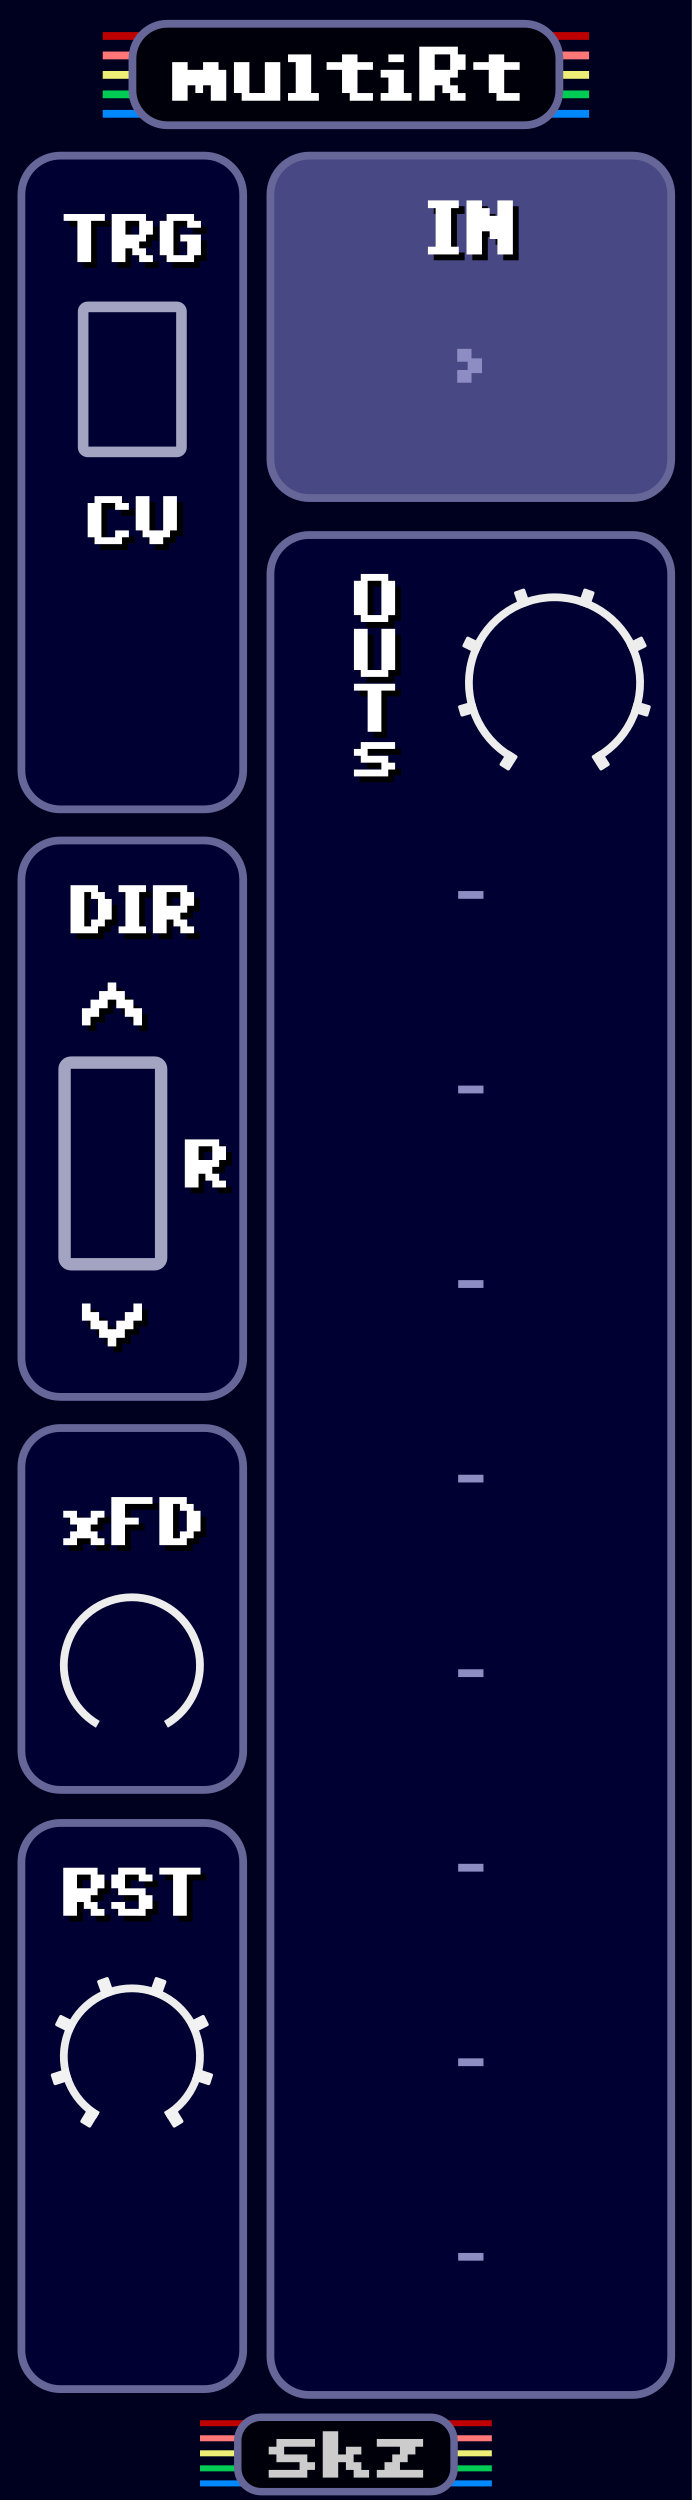
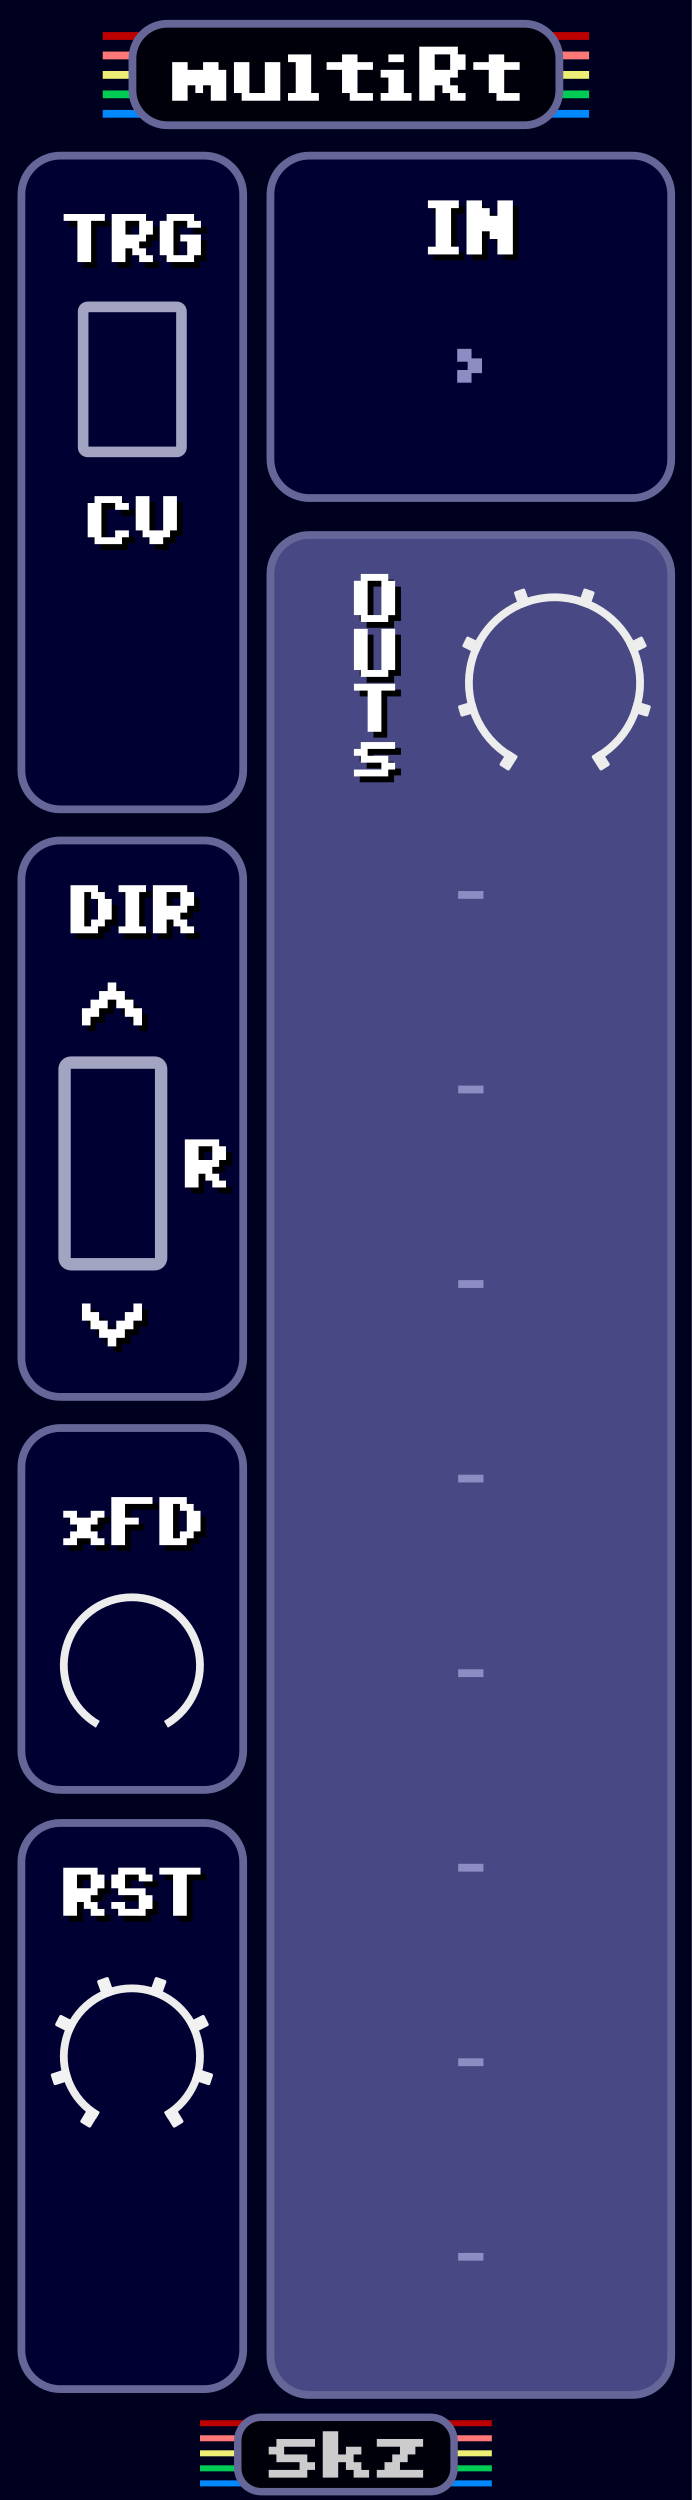
<svg xmlns="http://www.w3.org/2000/svg" width="35.56mm" height="128.5mm" viewBox="0 0 35.56 128.5" version="1.1" id="svg5" xml:space="preserve">
  <defs id="defs2">
    <rect x="22.799" y="440.559" width="6.035" height="22.129" id="rect289" />
    <linearGradient id="SVGID_6_" gradientUnits="userSpaceOnUse" x1="-1881.69" y1="11.124" x2="-1881.69" y2="23.072" gradientTransform="matrix(-0.4071332,0,0,-0.4380083,-702.1448,6.264015)">
      <stop offset="0" style="stop-color:#262626;stop-opacity:1;" id="stop4524" />
      <stop offset="1" style="stop-color:#0d0c0c;stop-opacity:1;" id="stop4526" />
    </linearGradient>
    <linearGradient id="SVGID_5_" gradientUnits="userSpaceOnUse" x1="-1881.69" y1="26.812" x2="-1881.69" y2="7.383" gradientTransform="matrix(-0.4071332,0,0,-0.4380083,-702.1448,6.264015)">
      <stop offset="0.006" style="stop-color:#3d3d3d;stop-opacity:1;" id="stop4507" />
      <stop offset="1" style="stop-color:#0d0c0c;stop-opacity:1;" id="stop4509" />
    </linearGradient>
    <linearGradient id="SVGID_4_" gradientUnits="userSpaceOnUse" x1="-1239.968" y1="-378.724" x2="-1217.664" y2="-378.724" gradientTransform="matrix(0,-0.4380083,-0.4071332,0,-90.23725,-539.4531)">
      <stop offset="0" style="stop-color:#B0AEAE" id="stop4494" />
      <stop offset="1" style="stop-color:#616161" id="stop4496" />
    </linearGradient>
    <linearGradient id="SVGID_3_" gradientUnits="userSpaceOnUse" x1="61.683" y1="-51.37" x2="61.683" y2="-48.641" gradientTransform="matrix(0.3525877,-0.2189995,-0.203571,-0.3793264,32.02558,-6.686166)">
      <stop offset="0" style="stop-color:#FFFBFD" id="stop4487" />
      <stop offset="1" style="stop-color:#808080" id="stop4489" />
    </linearGradient>
    <linearGradient id="SVGID_2_" gradientUnits="userSpaceOnUse" x1="1061.789" y1="-4088.517" x2="1090.055" y2="-4088.517" gradientTransform="matrix(0,0.4380083,-0.4071332,0,-1600.617,-472.4841)">
      <stop offset="0.006" style="stop-color:#FFFFFF" id="stop4478" />
      <stop offset="1" style="stop-color:#7A7A7A" id="stop4480" />
    </linearGradient>
    <linearGradient id="SVGID_1_" gradientUnits="userSpaceOnUse" x1="-602.197" y1="1788.518" x2="-573.244" y2="1788.518" gradientTransform="matrix(0,1,1,0,-1773.841,602.399)">
      <stop offset="0" style="stop-color:#828181" id="stop4469" />
      <stop offset="1" style="stop-color:#575757" id="stop4471" />
    </linearGradient>
    <linearGradient id="path5961-3_1_-8" gradientUnits="userSpaceOnUse" x1="-590.606" y1="-2202.065" x2="-576.765" y2="-2202.065" gradientTransform="rotate(90,-948.8672,-1547.453)">
      <stop offset="0" style="stop-color:#2B2B2B" id="stop6737" />
      <stop offset="1" style="stop-color:#0D0C0C" id="stop6739" />
    </linearGradient>
    <linearGradient id="path5961-3_3_-0" gradientUnits="userSpaceOnUse" x1="-437.818" y1="-1971.644" x2="-425.724" y2="-1971.644" gradientTransform="rotate(90,-757.7001,-1508.2)">
      <stop offset="0" style="stop-color:#666565" id="stop6746" />
      <stop offset="1" style="stop-color:#0D0C0C" id="stop6748" />
    </linearGradient>
    <linearGradient id="path5961-3_1_" gradientUnits="userSpaceOnUse" x1="-590.606" y1="-2202.065" x2="-576.765" y2="-2202.065" gradientTransform="rotate(90,-948.8672,-1547.453)">
      <stop offset="0" style="stop-color:#8D8B8C" id="stop5870" />
      <stop offset="1" style="stop-color:#0D0C0C" id="stop5872" />
    </linearGradient>
    <linearGradient id="path5961-3_3_" gradientUnits="userSpaceOnUse" x1="-437.818" y1="-1971.644" x2="-425.724" y2="-1971.644" gradientTransform="rotate(90,-757.7001,-1508.2)">
      <stop offset="0" style="stop-color:#8D8B8C" id="stop5879" />
      <stop offset="1" style="stop-color:#0D0C0C" id="stop5881" />
    </linearGradient>
    <linearGradient id="path5961-3_1_-8-6" gradientUnits="userSpaceOnUse" x1="-590.606" y1="-2202.065" x2="-576.765" y2="-2202.065" gradientTransform="rotate(90,-948.8672,-1547.453)">
      <stop offset="0" style="stop-color:#2B2B2B" id="stop6737-4" />
      <stop offset="1" style="stop-color:#0D0C0C" id="stop6739-2" />
    </linearGradient>
    <linearGradient id="path5961-3_3_-0-4" gradientUnits="userSpaceOnUse" x1="-437.818" y1="-1971.644" x2="-425.724" y2="-1971.644" gradientTransform="rotate(90,-757.7001,-1508.2)">
      <stop offset="0" style="stop-color:#666565" id="stop6746-8" />
      <stop offset="1" style="stop-color:#0D0C0C" id="stop6748-0" />
    </linearGradient>
    <linearGradient id="path5961-3_1_-87" gradientUnits="userSpaceOnUse" x1="-590.606" y1="-2202.065" x2="-576.765" y2="-2202.065" gradientTransform="rotate(90,-948.8672,-1547.453)">
      <stop offset="0" style="stop-color:#8D8B8C" id="stop5870-6" />
      <stop offset="1" style="stop-color:#0D0C0C" id="stop5872-6" />
    </linearGradient>
    <linearGradient id="path5961-3_3_-09" gradientUnits="userSpaceOnUse" x1="-437.818" y1="-1971.644" x2="-425.724" y2="-1971.644" gradientTransform="rotate(90,-757.7001,-1508.2)">
      <stop offset="0" style="stop-color:#8D8B8C" id="stop5879-5" />
      <stop offset="1" style="stop-color:#0D0C0C" id="stop5881-3" />
    </linearGradient>
  </defs>
  <g id="layer3">
    <rect style="fill:#00001f;fill-opacity:1;stroke-width:0.247;image-rendering:auto" id="sfondo" width="35.56" height="128.5" x="0" y="6.6613381e-16" ry="0" />
  </g>
  <g id="g7864" transform="matrix(0.6235294,0,0,0.7727858,8.62106,123.5821)">
    <rect style="display:inline;fill:#0088ff;fill-opacity:1;stroke-width:0.255" id="rect7854" width="24.057" height="0.4" x="2.661" y="5.058" />
    <rect style="display:inline;fill:#00cc55;fill-opacity:1;stroke-width:0.255" id="rect7856" width="24.057" height="0.4" x="2.661" y="4.058" />
    <rect style="display:inline;fill:#eeee77;fill-opacity:1;stroke-width:0.255" id="rect7858" width="24.057" height="0.4" x="2.661" y="3.058" />
    <rect style="display:inline;fill:#ff7777;fill-opacity:1;stroke-width:0.255" id="rect7860" width="24.057" height="0.4" x="2.661" y="2.058" />
    <rect style="display:inline;fill:#bd0000;fill-opacity:1;stroke-width:0.255" id="rect7862" width="24.057" height="0.4" x="2.661" y="1.058" />
  </g>
  <g id="layer7" transform="matrix(0.139415,0,0,1,2.471972,0.5916668)">
    <rect style="display:inline;fill:#0088ff;fill-opacity:1;stroke-width:0.696" id="rect1316" width="179.321" height="0.4" x="20.142" y="5.058" />
    <rect style="display:inline;fill:#00cc55;fill-opacity:1;stroke-width:0.696" id="rect1313" width="179.321" height="0.4" x="20.142" y="4.058" />
    <rect style="display:inline;fill:#eeee77;fill-opacity:1;stroke-width:0.696" id="rect1310" width="179.321" height="0.4" x="20.142" y="3.058" />
    <rect style="display:inline;fill:#ff7777;fill-opacity:1;stroke-width:0.696" id="rect989" width="179.321" height="0.4" x="20.142" y="2.058" />
    <rect style="display:inline;fill:#bd0000;fill-opacity:1;stroke-width:0.696" id="rect1308" width="179.321" height="0.4" x="20.142" y="1.058" />
  </g>
  <g id="layer4" style="fill:#f9f9f9">
-     <rect style="fill:#000033;fill-opacity:1;stroke:#666699;stroke-width:0.4;stroke-dasharray:none;stroke-dashoffset:0;stroke-opacity:1" id="rect1720" width="20.6" height="95.6" x="13.9" y="27.5" ry="2" />
+     <rect style="fill:#484884;fill-opacity:1;stroke:#666699;stroke-width:0.4;stroke-dasharray:none;stroke-dashoffset:0;stroke-opacity:1" id="rect1720" width="20.6" height="95.6" x="13.9" y="27.5" ry="2" />
    <rect style="fill:#000033;fill-opacity:1;stroke:#666699;stroke-width:0.4;stroke-dasharray:none;stroke-dashoffset:0;stroke-opacity:1" id="rect5221" width="11.4" height="33.6" x="1.1" y="8" ry="2" />
    <rect style="fill:#000033;fill-opacity:1;stroke:#666699;stroke-width:0.4;stroke-dasharray:none;stroke-dashoffset:0;stroke-opacity:1" id="rect5224" width="11.4" height="28.6" x="1.1" y="43.2" ry="2" />
    <rect style="fill:#000033;fill-opacity:1;stroke:#666699;stroke-width:0.4;stroke-dasharray:none;stroke-dashoffset:0;stroke-opacity:1" id="rect5227" width="11.4" height="29.1" x="1.1" y="93.7" ry="2" />
    <rect style="fill:#000033;fill-opacity:1;stroke:#666699;stroke-width:0.4;stroke-dasharray:none;stroke-dashoffset:0;stroke-opacity:1" id="rect11346" width="11.4" height="18.6" x="1.1" y="73.4" ry="2" />
-     <rect style="fill:#484884;fill-opacity:1;stroke:#666699;stroke-width:0.4;stroke-dasharray:none;stroke-dashoffset:0;stroke-opacity:1" id="rect6022" width="20.6" height="17.6" x="13.9" y="8" ry="2" />
+     <rect style="fill:#000033;fill-opacity:1;stroke:#666699;stroke-width:0.4;stroke-dasharray:none;stroke-dashoffset:0;stroke-opacity:1" id="rect6022" width="20.6" height="17.6" x="13.9" y="8" ry="2" />
    <path style="display:inline;fill:#000000;fill-opacity:1;stroke:#8d8dc3;stroke-width:0.4;stroke-dasharray:none;stroke-opacity:1" d="m 23.55,46 1.3,-2.8e-4" id="path6696" />
    <rect style="display:inline;fill:none;stroke:#a3a3c2;stroke-width:0.637;stroke-dasharray:none;stroke-opacity:1" id="rect25822" width="4.963" height="10.363" x="3.319" y="54.619" ry="0.325" />
    <path style="display:inline;fill:none;stroke:#ededed;stroke-width:0.4;stroke-dasharray:none;stroke-dashoffset:0;stroke-opacity:1" id="path16556" d="M 5.029,108.731 A 3.5,3.5 0 0 1 3.398,104.794 3.5,3.5 0 0 1 6.779,102.2 a 3.5,3.5 0 0 1 3.381,2.594 3.5,3.5 0 0 1 -1.631,3.937" />
    <path style="display:inline;fill:none;stroke:#ededed;stroke-width:0.4;stroke-dasharray:none;stroke-dashoffset:0;stroke-opacity:1" id="path2202" d="m 26.301,38.91 a 4.4,4.4 0 0 1 -2.05,-4.949 4.4,4.4 0 0 1 4.25,-3.261 4.4,4.4 0 0 1 4.25,3.261 4.4,4.4 0 0 1 -2.05,4.949" />
    <rect style="display:inline;fill:#ededed;fill-opacity:1;stroke:none;stroke-width:0.355;stroke-dasharray:none" id="rect16311" width="0.6" height="0.9" x="-43.304" y="-19.486" ry="0.082" transform="rotate(-147.6439)" />
    <rect style="display:inline;fill:#ededed;fill-opacity:1;stroke:none;stroke-width:0.355;stroke-dasharray:none" id="rect17945" width="0.6" height="0.9" x="4.862" y="-50" ry="0.082" transform="matrix(0.8447387,-0.535179,-0.535179,-0.8447387,0,0)" />
    <rect style="fill:#f2f2f2;stroke:none;stroke-width:0.375;stroke-dasharray:none" id="rect16204" width="0.628" height="0.958" x="-29.703" y="97.505" ry="0.087" transform="rotate(-19.73693)" />
    <rect style="fill:#f2f2f2;stroke:none;stroke-width:0.375;stroke-dasharray:none" id="rect43242" width="0.628" height="0.958" x="-91.68" y="49.389" ry="0.087" transform="rotate(-63.23125)" />
    <rect style="fill:#f2f2f2;stroke:none;stroke-width:0.375;stroke-dasharray:none" id="rect44144" width="0.628" height="0.958" x="102.153" y="-30.59" ry="0.087" transform="matrix(0.3100186,0.9507305,0.9507305,-0.3100186,0,0)" />
    <rect style="fill:#f2f2f2;stroke:none;stroke-width:0.375;stroke-dasharray:none" id="rect44146" width="0.628" height="0.958" x="-49.149" y="-98.136" ry="0.087" transform="matrix(0.8547518,-0.519037,-0.519037,-0.8547518,0,0)" />
    <rect style="fill:#f2f2f2;stroke:none;stroke-width:0.375;stroke-dasharray:none" id="rect44746" width="0.628" height="0.958" x="-60.737" y="-91.099" ry="0.087" transform="rotate(-148.7323)" />
    <path id="path1945" style="display:inline;fill:#8d8dc3;fill-opacity:1;stroke-width:0.367" d="m 24.039,18.421 h 0.737 v 0.757 H 24.039 Z" />
    <path id="path1947" style="display:inline;fill:#8d8dc3;fill-opacity:1;stroke-width:0.343" d="m 23.5,17.93 h 0.737 v 0.662 H 23.5 Z" />
    <path id="path1949" style="display:inline;fill:#8d8dc3;fill-opacity:1;stroke-width:0.34" d="m 23.5,19.018 h 0.737 v 0.652 H 23.5 Z" />
    <rect style="display:inline;fill:#ededed;fill-opacity:1;stroke:none;stroke-width:0.355;stroke-dasharray:none" id="rect3344" width="0.6" height="0.9" x="41.474" y="12.219" ry="0.082" transform="matrix(0.28478,0.9585929,0.9585929,-0.28478,0,0)" />
    <rect style="display:inline;fill:#ededed;fill-opacity:1;stroke:none;stroke-width:0.355;stroke-dasharray:none" id="rect3346" width="0.6" height="0.9" x="18.715" y="35.982" ry="0.082" transform="matrix(-0.4419891,0.8970204,0.8970204,0.4419891,0,0)" />
    <rect style="display:inline;fill:#ededed;fill-opacity:1;stroke:none;stroke-width:0.355;stroke-dasharray:none" id="rect3348" width="0.6" height="0.9" x="-15.482" y="37.432" ry="0.082" transform="matrix(-0.9440059,0.3299285,0.3299285,0.9440059,0,0)" />
    <rect style="display:inline;fill:none;stroke:#a3a3c2;stroke-width:0.546;stroke-dasharray:none;stroke-opacity:1" id="rect1157" width="5.054" height="7.454" x="4.273" y="15.773" ry="0.234" />
    <path style="display:inline;fill:none;stroke:#ededed;stroke-width:0.4;stroke-dasharray:none;stroke-dashoffset:0;stroke-opacity:1" id="path11348" d="M 5.029,88.631 A 3.5,3.5 0 0 1 3.398,84.694 3.5,3.5 0 0 1 6.779,82.1 3.5,3.5 0 0 1 10.16,84.694 3.5,3.5 0 0 1 8.529,88.631" />
    <rect style="display:inline;fill:#ededed;fill-opacity:1;stroke:none;stroke-width:0.355;stroke-dasharray:none" id="rect16664" width="0.6" height="0.9" x="38.307" y="18.633" ry="0.082" transform="rotate(19.26443)" />
    <rect style="display:inline;fill:#ededed;fill-opacity:1;stroke:none;stroke-width:0.355;stroke-dasharray:none" id="rect16666" width="0.6" height="0.9" x="43.91" y="-15.151" ry="0.082" transform="rotate(63.76914)" />
    <rect style="display:inline;fill:#ededed;fill-opacity:1;stroke:none;stroke-width:0.355;stroke-dasharray:none" id="rect16668" width="0.6" height="0.9" x="25.244" y="-42.414" ry="0.082" transform="rotate(106.5457)" />
    <rect style="fill:#f2f2f2;stroke:none;stroke-width:0.375;stroke-dasharray:none" id="rect20045" width="0.628" height="0.958" x="-42.453" y="92.93" ry="0.087" transform="matrix(-0.9412531,-0.3377019,-0.3377019,0.9412531,0,0)" />
    <rect style="fill:#f2f2f2;stroke:none;stroke-width:0.375;stroke-dasharray:none" id="rect20047" width="0.628" height="0.958" x="-97.789" y="37.278" ry="0.087" transform="matrix(-0.4503907,-0.8928316,-0.8928316,0.4503907,0,0)" />
    <rect style="fill:#f2f2f2;stroke:none;stroke-width:0.375;stroke-dasharray:none" id="rect20049" width="0.628" height="0.958" x="97.949" y="-43.481" ry="0.087" transform="rotate(108.0603)" />
    <path style="display:inline;fill:#000000;fill-opacity:1;stroke:#8d8dc3;stroke-width:0.4;stroke-dasharray:none;stroke-opacity:1" d="m 23.55,56 1.3,-2.8e-4" id="path1893" />
    <path style="display:inline;fill:#000000;fill-opacity:1;stroke:#8d8dc3;stroke-width:0.4;stroke-dasharray:none;stroke-opacity:1" d="m 23.55,66 1.3,-2.8e-4" id="path1895" />
    <path style="display:inline;fill:#000000;fill-opacity:1;stroke:#8d8dc3;stroke-width:0.4;stroke-dasharray:none;stroke-opacity:1" d="m 23.55,76 1.3,-2.8e-4" id="path1897" />
    <path style="display:inline;fill:#000000;fill-opacity:1;stroke:#8d8dc3;stroke-width:0.4;stroke-dasharray:none;stroke-opacity:1" d="m 23.55,86 1.3,-2.8e-4" id="path1899" />
    <path style="display:inline;fill:#000000;fill-opacity:1;stroke:#8d8dc3;stroke-width:0.4;stroke-dasharray:none;stroke-opacity:1" d="m 23.55,96 1.3,-2.8e-4" id="path1901" />
    <path style="display:inline;fill:#000000;fill-opacity:1;stroke:#8d8dc3;stroke-width:0.4;stroke-dasharray:none;stroke-opacity:1" d="m 23.55,106 1.3,-2.8e-4" id="path1903" />
    <path style="display:inline;fill:#000000;fill-opacity:1;stroke:#8d8dc3;stroke-width:0.4;stroke-dasharray:none;stroke-opacity:1" d="m 23.55,116 1.3,-2.8e-4" id="path1905" />
  </g>
  <g id="layer5" style="display:none">
    <text xml:space="preserve" style="font-style:normal;font-variant:normal;font-weight:normal;font-stretch:normal;font-size:3.175px;font-family:'C64 User';-inkscape-font-specification:'C64 User';text-align:center;writing-mode:lr-tb;direction:ltr;text-anchor:middle;display:inline;fill:#ffffff;stroke:none;stroke-width:0.265;stroke-dasharray:0.265, 0.265;stroke-dashoffset:0;stroke-opacity:1" x="24.376" y="13.079" id="text18869">
      <tspan id="tspan18867" style="font-size:3.175px;text-align:center;writing-mode:lr-tb;direction:ltr;text-anchor:middle;stroke:none;stroke-width:0.265" x="24.376" y="13.079">IN</tspan>
    </text>
    <text xml:space="preserve" style="font-style:normal;font-variant:normal;font-weight:normal;font-stretch:normal;font-size:2.822px;font-family:'C64 User';-inkscape-font-specification:'C64 User';text-align:center;writing-mode:tb-rl;text-orientation:upright;text-anchor:middle;display:inline;fill:#ffffff;stroke:none;stroke-width:0.265;stroke-dasharray:0.265, 0.265;stroke-dashoffset:0;stroke-opacity:1" x="19.426" y="38.37" id="text1336">
      <tspan id="tspan1334" style="font-size:2.822px;text-align:center;writing-mode:tb-rl;text-orientation:upright;text-anchor:middle;stroke:none;stroke-width:0.265" x="19.426" y="38.37">s</tspan>
    </text>
    <text xml:space="preserve" style="font-style:normal;font-variant:normal;font-weight:normal;font-stretch:normal;font-size:2.822px;font-family:'C64 User';-inkscape-font-specification:'C64 User';text-align:center;writing-mode:tb-rl;text-orientation:upright;text-anchor:middle;display:inline;fill:#ffffff;stroke:none;stroke-width:0.265;stroke-dasharray:0.265, 0.265;stroke-dashoffset:0;stroke-opacity:1" x="19.426" y="33.607" id="text2449">
      <tspan id="tspan2447" style="font-size:2.822px;text-align:center;writing-mode:tb-rl;text-orientation:upright;text-anchor:middle;stroke:none;stroke-width:0.265" x="19.426" y="33.607">OUT</tspan>
    </text>
    <text xml:space="preserve" style="font-style:normal;font-variant:normal;font-weight:normal;font-stretch:normal;font-size:2.822px;font-family:'C64 User';-inkscape-font-specification:'C64 User';text-align:center;text-anchor:middle;display:inline;fill:#ffffff;stroke:none;stroke-width:0.265;stroke-dasharray:0.265, 0.265;stroke-dashoffset:0;stroke-opacity:1" x="6.955" y="98.469" id="text5492">
      <tspan id="tspan5490" style="font-size:2.822px;text-align:center;text-anchor:middle;stroke:none;stroke-width:0.265" x="6.955" y="98.469">RST</tspan>
    </text>
    <text xml:space="preserve" style="font-style:normal;font-variant:normal;font-weight:normal;font-stretch:normal;font-size:3.528px;font-family:'C64 User';-inkscape-font-specification:'C64 User';text-align:center;text-anchor:middle;display:inline;fill:#ffffff;stroke:none;stroke-width:0.265;stroke-dasharray:0.265, 0.265;stroke-dashoffset:0;stroke-opacity:1" x="5.976" y="-66.118" id="text5648" transform="scale(1,-1)">
      <tspan id="tspan5646" style="font-size:3.528px;text-align:center;text-anchor:middle;fill:#ffffff;stroke:none;stroke-width:0.265" x="5.976" y="-66.118">^</tspan>
    </text>
    <text xml:space="preserve" style="font-style:normal;font-variant:normal;font-weight:normal;font-stretch:normal;font-size:2.822px;font-family:'C64 User';-inkscape-font-specification:'C64 User';text-align:center;text-anchor:middle;display:inline;fill:#ffffff;stroke:none;stroke-width:0.265;stroke-dasharray:0.265, 0.265;stroke-dashoffset:0;stroke-opacity:1" x="10.735" y="61.035" id="text5640">
      <tspan id="tspan5638" style="font-size:2.822px;text-align:center;text-anchor:middle;fill:#ffffff;stroke:none;stroke-width:0.265" x="10.735" y="61.035">R</tspan>
    </text>
    <text xml:space="preserve" style="font-style:normal;font-variant:normal;font-weight:normal;font-stretch:normal;font-size:3.528px;font-family:'C64 User';-inkscape-font-specification:'C64 User';text-align:center;text-anchor:middle;display:inline;fill:#ffffff;fill-opacity:1;stroke:none;stroke-width:0.265;stroke-dasharray:0.265, 0.265;stroke-dashoffset:0;stroke-opacity:1" x="5.976" y="53.587" id="text5644">
      <tspan id="tspan5642" style="font-size:3.528px;text-align:center;text-anchor:middle;fill:#ffffff;fill-opacity:1;stroke:none;stroke-width:0.265" x="5.976" y="53.587">^</tspan>
    </text>
    <text xml:space="preserve" style="font-style:normal;font-variant:normal;font-weight:normal;font-stretch:normal;font-size:2.822px;font-family:'C64 User';-inkscape-font-specification:'C64 User';text-align:center;text-anchor:middle;display:inline;fill:#ffffff;stroke:none;stroke-width:0.265;stroke-dasharray:0.265, 0.265;stroke-dashoffset:0;stroke-opacity:1" x="6.976" y="47.969" id="text5232">
      <tspan id="tspan5230" style="font-size:2.822px;text-align:center;text-anchor:middle;stroke:none;stroke-width:0.265" x="6.976" y="47.969">DIR</tspan>
    </text>
    <text xml:space="preserve" style="font-style:normal;font-variant:normal;font-weight:normal;font-stretch:normal;font-size:2.822px;font-family:'C64 User';-inkscape-font-specification:'C64 User';text-align:center;text-anchor:middle;display:inline;fill:#ffffff;stroke:none;stroke-width:0.265;stroke-dasharray:0.265, 0.265;stroke-dashoffset:0;stroke-opacity:1" x="6.976" y="27.969" id="text3406">
      <tspan id="tspan3404" style="font-size:2.822px;text-align:center;text-anchor:middle;stroke:none;stroke-width:0.265" x="6.976" y="27.969">CV</tspan>
    </text>
    <text xml:space="preserve" style="font-style:normal;font-variant:normal;font-weight:normal;font-stretch:normal;font-size:2.822px;font-family:'C64 User';-inkscape-font-specification:'C64 User';text-align:center;text-anchor:middle;display:inline;fill:#ffffff;stroke:none;stroke-width:0.265;stroke-dasharray:0.265, 0.265;stroke-dashoffset:0;stroke-opacity:1" x="6.976" y="13.469" id="text8318">
      <tspan id="tspan8316" style="font-size:2.822px;text-align:center;text-anchor:middle;stroke:none;stroke-width:0.265" x="6.976" y="13.469">TRG</tspan>
    </text>
    <text xml:space="preserve" style="font-style:normal;font-variant:normal;font-weight:normal;font-stretch:normal;font-size:2.822px;font-family:'C64 User';-inkscape-font-specification:'C64 User';text-align:center;text-anchor:middle;display:inline;fill:#ffffff;stroke:none;stroke-width:0.265;stroke-dasharray:0.265, 0.265;stroke-dashoffset:0;stroke-opacity:1" x="6.955" y="79.419" id="text11352">
      <tspan id="tspan11350" style="font-size:2.822px;text-align:center;text-anchor:middle;stroke:none;stroke-width:0.265" x="6.955" y="79.419">xFD</tspan>
    </text>
  </g>
  <g id="g1384" style="display:inline;fill:#000000" transform="translate(0.2998788,0.299611)">
    <g aria-label="IN" id="text1342" style="font-size:3.175px;font-family:'C64 User';-inkscape-font-specification:'C64 User';text-align:center;text-anchor:middle;display:inline;fill:#000000;stroke-width:0.265;stroke-dasharray:0.265, 0.265">
      <path d="m 23.582,10.3 v 0.397 h -0.397 v 1.984 h 0.397 v 0.397 h -1.587 v -0.397 h 0.397 v -1.984 h -0.397 v -0.397 z" style="fill:#000000;stroke-width:0.265" id="path1386" />
      <path d="m 23.979,13.079 v -2.778 h 0.794 v 0.397 h 0.397 v 0.397 h 0.397 v -0.794 h 0.794 v 2.778 h -0.794 v -0.794 h -0.397 v -0.397 h -0.397 v 1.191 z" style="fill:#000000;stroke-width:0.265" id="path1388" />
    </g>
    <g aria-label="s" id="text1346" style="font-size:2.822px;font-family:'C64 User';-inkscape-font-specification:'C64 User';text-align:center;writing-mode:tb-rl;text-orientation:upright;text-anchor:middle;display:inline;fill:#000000;stroke-width:0.265;stroke-dasharray:0.265, 0.265">
      <path d="m 20.308,38.143 v 0.353 h -1.411 v 0.353 h 1.058 v 0.353 h 0.353 v 0.353 h -0.353 v 0.353 h -1.764 v -0.353 h 1.411 V 39.201 h -1.058 v -0.353 h -0.353 v -0.353 h 0.353 v -0.353 z" style="fill:#000000;stroke-width:0.265" id="path1391" />
    </g>
    <g aria-label="OUT" id="text1350" style="font-size:2.822px;font-family:'C64 User';-inkscape-font-specification:'C64 User';text-align:center;writing-mode:tb-rl;text-orientation:upright;text-anchor:middle;display:inline;fill:#000000;stroke-width:0.265;stroke-dasharray:0.265, 0.265">
      <path d="m 18.544,31.969 v -0.353 h -0.353 v -1.764 h 0.353 V 29.5 h 1.411 v 0.353 h 0.353 v 1.764 h -0.353 v 0.353 z m 0.353,-0.353 h 0.706 v -1.764 h -0.706 z" style="fill:#000000;stroke-width:0.265" id="path1394" />
      <path d="M 18.544,34.792 V 34.439 H 18.192 V 32.322 h 0.706 v 2.117 h 0.706 V 32.322 h 0.706 v 2.117 h -0.353 v 0.353 z" style="fill:#000000;stroke-width:0.265" id="path1396" />
      <path d="M 18.897,37.614 V 35.497 H 18.192 V 35.144 h 2.117 v 0.353 h -0.706 v 2.117 z" style="fill:#000000;stroke-width:0.265" id="path1398" />
    </g>
    <g aria-label="RST" id="text1354" style="font-size:2.822px;font-family:'C64 User';-inkscape-font-specification:'C64 User';text-align:center;text-anchor:middle;display:inline;fill:#000000;stroke-width:0.265;stroke-dasharray:0.265, 0.265">
      <path d="m 3.251,98.469 v -2.469 h 1.764 v 0.353 h 0.353 v 0.706 H 5.015 v 0.353 H 4.662 v 0.353 h 0.353 v 0.353 h 0.353 v 0.353 H 4.662 V 98.117 H 4.309 V 97.764 H 3.957 v 0.706 z m 0.706,-1.411 H 4.662 V 96.353 H 3.957 Z" style="fill:#000000;stroke-width:0.265" id="path1401" />
      <path d="M 6.073,98.469 V 98.117 H 5.721 v -0.353 h 0.706 v 0.353 H 7.132 V 97.411 H 6.073 V 97.058 H 5.721 v -0.706 h 0.353 v -0.353 h 1.411 v 0.353 h 0.353 v 0.353 H 7.132 V 96.353 H 6.426 v 0.706 h 1.058 v 0.353 h 0.353 v 0.706 H 7.484 v 0.353 z" style="fill:#000000;stroke-width:0.265" id="path1403" />
      <path d="m 8.896,98.469 v -2.117 h -0.706 v -0.353 h 2.117 v 0.353 H 9.601 v 2.117 z" style="fill:#000000;stroke-width:0.265" id="path1405" />
    </g>
    <g aria-label="^" transform="scale(1,-1)" id="text1358" style="font-size:3.528px;font-family:'C64 User';-inkscape-font-specification:'C64 User';text-align:center;text-anchor:middle;display:inline;fill:#000000;stroke-width:0.265;stroke-dasharray:0.265, 0.265">
      <path d="m 4.212,-67 v -0.882 h 0.441 v -0.441 h 0.441 v -0.441 h 0.441 v -0.441 h 0.441 v 0.441 H 6.417 v 0.441 h 0.441 v 0.441 H 7.299 v 0.882 H 6.858 v -0.441 H 6.417 v -0.441 H 5.976 v -0.441 H 5.535 v 0.441 H 5.094 v 0.441 H 4.653 v 0.441 z" style="fill:#000000;stroke-width:0.265" id="path1408" />
    </g>
    <g aria-label="R" id="text1362" style="font-size:2.822px;font-family:'C64 User';-inkscape-font-specification:'C64 User';text-align:center;text-anchor:middle;display:inline;fill:#000000;stroke-width:0.265;stroke-dasharray:0.265, 0.265">
      <path d="m 9.5,61.035 v -2.469 h 1.764 v 0.353 h 0.353 v 0.706 h -0.353 v 0.353 H 10.911 v 0.353 h 0.353 v 0.353 h 0.353 v 0.353 H 10.911 v -0.353 h -0.353 v -0.353 h -0.353 v 0.706 z m 0.706,-1.411 h 0.706 v -0.706 h -0.706 z" style="fill:#000000;stroke-width:0.265" id="path1411" />
    </g>
    <g aria-label="^" id="text1366" style="font-size:3.528px;font-family:'C64 User';-inkscape-font-specification:'C64 User';text-align:center;text-anchor:middle;display:inline;fill:#000000;stroke-width:0.265;stroke-dasharray:0.265, 0.265">
      <path d="M 4.212,52.705 V 51.823 H 4.653 V 51.382 H 5.094 V 50.941 H 5.535 V 50.5 h 0.441 v 0.441 H 6.417 v 0.441 h 0.441 v 0.441 H 7.299 v 0.882 H 6.858 V 52.264 H 6.417 V 51.823 H 5.976 V 51.382 H 5.535 v 0.441 H 5.094 V 52.264 H 4.653 v 0.441 z" style="fill:#000000;stroke-width:0.265" id="path1414" />
    </g>
    <g aria-label="DIR" id="text1370" style="font-size:2.822px;font-family:'C64 User';-inkscape-font-specification:'C64 User';text-align:center;text-anchor:middle;display:inline;fill:#000000;stroke-width:0.265;stroke-dasharray:0.265, 0.265">
      <path d="m 3.625,47.969 v -2.469 h 1.411 v 0.353 h 0.353 v 0.353 h 0.353 v 1.058 H 5.389 v 0.353 H 5.036 v 0.353 z m 0.706,-0.353 H 4.683 V 47.264 H 5.036 V 46.206 H 4.683 V 45.853 H 4.331 Z" style="fill:#000000;stroke-width:0.265" id="path1417" />
      <path d="m 7.506,45.5 v 0.353 H 7.153 v 1.764 h 0.353 v 0.353 h -1.411 V 47.617 H 6.447 V 45.853 H 6.094 v -0.353 z" style="fill:#000000;stroke-width:0.265" id="path1419" />
      <path d="m 7.858,47.969 v -2.469 h 1.764 v 0.353 h 0.353 v 0.706 H 9.622 v 0.353 H 9.269 v 0.353 h 0.353 v 0.353 h 0.353 v 0.353 H 9.269 V 47.617 H 8.917 V 47.264 H 8.564 v 0.706 z m 0.706,-1.411 H 9.269 V 45.853 H 8.564 Z" style="fill:#000000;stroke-width:0.265" id="path1421" />
    </g>
    <g aria-label="CV" id="text1374" style="font-size:2.822px;font-family:'C64 User';-inkscape-font-specification:'C64 User';text-align:center;text-anchor:middle;display:inline;fill:#000000;stroke-width:0.265;stroke-dasharray:0.265, 0.265">
      <path d="M 4.86,27.969 V 27.617 H 4.507 V 25.853 H 4.86 V 25.5 h 1.411 v 0.353 h 0.353 v 0.353 h -0.706 v -0.353 h -0.706 v 1.764 h 0.706 v -0.353 h 0.706 v 0.353 H 6.271 v 0.353 z" style="fill:#000000;stroke-width:0.265" id="path1424" />
      <path d="M 7.682,27.969 V 27.617 H 7.329 V 27.264 H 6.976 V 25.5 h 0.706 v 1.764 H 8.387 V 25.5 h 0.706 v 1.764 H 8.74 v 0.353 H 8.387 v 0.353 z" style="fill:#000000;stroke-width:0.265" id="path1426" />
    </g>
    <g aria-label="TRG" id="text1378" style="font-size:2.822px;font-family:'C64 User';-inkscape-font-specification:'C64 User';text-align:center;text-anchor:middle;display:inline;fill:#000000;stroke-width:0.265;stroke-dasharray:0.265, 0.265">
      <path d="M 3.978,13.469 V 11.353 H 3.272 V 11 h 2.117 v 0.353 h -0.706 v 2.117 z" style="fill:#000000;stroke-width:0.265" id="path1429" />
      <path d="M 5.742,13.469 V 11 h 1.764 v 0.353 h 0.353 v 0.706 H 7.506 V 12.411 H 7.153 v 0.353 h 0.353 v 0.353 h 0.353 v 0.353 H 7.153 V 13.117 H 6.8 V 12.764 H 6.447 v 0.706 z m 0.706,-1.411 h 0.706 v -0.706 h -0.706 z" style="fill:#000000;stroke-width:0.265" id="path1431" />
      <path d="M 8.564,13.469 V 13.117 H 8.211 V 11.353 H 8.564 V 11 h 1.411 v 0.353 h 0.353 v 0.353 H 9.622 v -0.353 h -0.706 v 1.764 h 0.706 V 12.411 H 9.269 v -0.353 h 1.058 v 1.058 H 9.975 v 0.353 z" style="fill:#000000;stroke-width:0.265" id="path1433" />
    </g>
    <g aria-label="xFD" id="text1382" style="font-size:2.822px;font-family:'C64 User';-inkscape-font-specification:'C64 User';text-align:center;text-anchor:middle;display:inline;fill:#000000;stroke-width:0.265;stroke-dasharray:0.265, 0.265">
      <path d="M 3.251,79.419 V 79.067 H 3.604 V 78.714 H 3.957 V 78.361 H 3.604 V 78.008 H 3.251 v -0.353 h 0.706 v 0.353 h 0.706 v -0.353 h 0.706 v 0.353 H 5.015 v 0.353 H 4.662 v 0.353 h 0.353 v 0.353 h 0.353 v 0.353 H 4.662 V 79.067 H 3.957 v 0.353 z" style="fill:#000000;stroke-width:0.265" id="path1436" />
      <path d="m 5.721,79.419 v -2.469 h 2.117 v 0.353 H 6.426 v 0.706 h 0.706 v 0.353 H 6.426 v 1.058 z" style="fill:#000000;stroke-width:0.265" id="path1438" />
      <path d="m 8.19,79.419 v -2.469 h 1.411 v 0.353 H 9.954 v 0.353 h 0.353 v 1.058 H 9.954 v 0.353 H 9.601 v 0.353 z m 0.706,-0.353 H 9.248 V 78.714 H 9.601 V 77.656 H 9.248 V 77.303 H 8.896 Z" style="fill:#000000;stroke-width:0.265" id="path1440" />
    </g>
  </g>
  <g id="g1511" style="display:inline">
    <g aria-label="IN" id="g1447" style="font-size:3.175px;font-family:'C64 User';-inkscape-font-specification:'C64 User';text-align:center;text-anchor:middle;display:inline;fill:#ffffff;stroke-width:0.265;stroke-dasharray:0.265, 0.265">
      <path d="m 23.582,10.3 v 0.397 h -0.397 v 1.984 h 0.397 v 0.397 h -1.587 v -0.397 h 0.397 v -1.984 h -0.397 v -0.397 z" style="stroke-width:0.265" id="path1443" />
      <path d="m 23.979,13.079 v -2.778 h 0.794 v 0.397 h 0.397 v 0.397 h 0.397 v -0.794 h 0.794 v 2.778 h -0.794 v -0.794 h -0.397 v -0.397 h -0.397 v 1.191 z" style="stroke-width:0.265" id="path1445" />
    </g>
    <g aria-label="s" id="g1451" style="font-size:2.822px;font-family:'C64 User';-inkscape-font-specification:'C64 User';text-align:center;writing-mode:tb-rl;text-orientation:upright;text-anchor:middle;display:inline;fill:#ffffff;stroke-width:0.265;stroke-dasharray:0.265, 0.265">
      <path d="m 20.308,38.143 v 0.353 h -1.411 v 0.353 h 1.058 v 0.353 h 0.353 v 0.353 h -0.353 v 0.353 h -1.764 v -0.353 h 1.411 V 39.201 h -1.058 v -0.353 h -0.353 v -0.353 h 0.353 v -0.353 z" style="stroke-width:0.265" id="path1449" />
    </g>
    <g aria-label="OUT" id="g1459" style="font-size:2.822px;font-family:'C64 User';-inkscape-font-specification:'C64 User';text-align:center;writing-mode:tb-rl;text-orientation:upright;text-anchor:middle;display:inline;fill:#ffffff;stroke-width:0.265;stroke-dasharray:0.265, 0.265">
      <path d="m 18.544,31.969 v -0.353 h -0.353 v -1.764 h 0.353 V 29.5 h 1.411 v 0.353 h 0.353 v 1.764 h -0.353 v 0.353 z m 0.353,-0.353 h 0.706 v -1.764 h -0.706 z" style="stroke-width:0.265" id="path1453" />
      <path d="M 18.544,34.792 V 34.439 H 18.192 V 32.322 h 0.706 v 2.117 h 0.706 V 32.322 h 0.706 v 2.117 h -0.353 v 0.353 z" style="stroke-width:0.265" id="path1455" />
      <path d="M 18.897,37.614 V 35.497 H 18.192 V 35.144 h 2.117 v 0.353 h -0.706 v 2.117 z" style="stroke-width:0.265" id="path1457" />
    </g>
    <g aria-label="RST" id="g1467" style="font-size:2.822px;font-family:'C64 User';-inkscape-font-specification:'C64 User';text-align:center;text-anchor:middle;display:inline;fill:#ffffff;stroke-width:0.265;stroke-dasharray:0.265, 0.265">
      <path d="m 3.251,98.469 v -2.469 h 1.764 v 0.353 h 0.353 v 0.706 H 5.015 v 0.353 H 4.662 v 0.353 h 0.353 v 0.353 h 0.353 v 0.353 H 4.662 V 98.117 H 4.309 V 97.764 H 3.957 v 0.706 z m 0.706,-1.411 H 4.662 V 96.353 H 3.957 Z" style="stroke-width:0.265" id="path1461" />
      <path d="M 6.073,98.469 V 98.117 H 5.721 v -0.353 h 0.706 v 0.353 H 7.132 V 97.411 H 6.073 V 97.058 H 5.721 v -0.706 h 0.353 v -0.353 h 1.411 v 0.353 h 0.353 v 0.353 H 7.132 V 96.353 H 6.426 v 0.706 h 1.058 v 0.353 h 0.353 v 0.706 H 7.484 v 0.353 z" style="stroke-width:0.265" id="path1463" />
      <path d="m 8.896,98.469 v -2.117 h -0.706 v -0.353 h 2.117 v 0.353 H 9.601 v 2.117 z" style="stroke-width:0.265" id="path1465" />
    </g>
    <g aria-label="^" transform="scale(1,-1)" id="g1471" style="font-size:3.528px;font-family:'C64 User';-inkscape-font-specification:'C64 User';text-align:center;text-anchor:middle;display:inline;fill:#ffffff;stroke-width:0.265;stroke-dasharray:0.265, 0.265">
      <path d="m 4.212,-67 v -0.882 h 0.441 v -0.441 h 0.441 v -0.441 h 0.441 v -0.441 h 0.441 v 0.441 H 6.417 v 0.441 h 0.441 v 0.441 H 7.299 v 0.882 H 6.858 v -0.441 H 6.417 v -0.441 H 5.976 v -0.441 H 5.535 v 0.441 H 5.094 v 0.441 H 4.653 v 0.441 z" style="stroke-width:0.265" id="path1469" />
    </g>
    <g aria-label="R" id="g1475" style="font-size:2.822px;font-family:'C64 User';-inkscape-font-specification:'C64 User';text-align:center;text-anchor:middle;display:inline;fill:#ffffff;stroke-width:0.265;stroke-dasharray:0.265, 0.265">
      <path d="m 9.5,61.035 v -2.469 h 1.764 v 0.353 h 0.353 v 0.706 h -0.353 v 0.353 H 10.911 v 0.353 h 0.353 v 0.353 h 0.353 v 0.353 H 10.911 v -0.353 h -0.353 v -0.353 h -0.353 v 0.706 z m 0.706,-1.411 h 0.706 v -0.706 h -0.706 z" style="stroke-width:0.265" id="path1473" />
    </g>
    <g aria-label="^" id="g1479" style="font-size:3.528px;font-family:'C64 User';-inkscape-font-specification:'C64 User';text-align:center;text-anchor:middle;display:inline;fill:#ffffff;stroke-width:0.265;stroke-dasharray:0.265, 0.265">
      <path d="M 4.212,52.705 V 51.823 H 4.653 V 51.382 H 5.094 V 50.941 H 5.535 V 50.5 h 0.441 v 0.441 H 6.417 v 0.441 h 0.441 v 0.441 H 7.299 v 0.882 H 6.858 V 52.264 H 6.417 V 51.823 H 5.976 V 51.382 H 5.535 v 0.441 H 5.094 V 52.264 H 4.653 v 0.441 z" style="stroke-width:0.265" id="path1477" />
    </g>
    <g aria-label="DIR" id="g1487" style="font-size:2.822px;font-family:'C64 User';-inkscape-font-specification:'C64 User';text-align:center;text-anchor:middle;display:inline;fill:#ffffff;stroke-width:0.265;stroke-dasharray:0.265, 0.265">
      <path d="m 3.625,47.969 v -2.469 h 1.411 v 0.353 h 0.353 v 0.353 h 0.353 v 1.058 H 5.389 v 0.353 H 5.036 v 0.353 z m 0.706,-0.353 H 4.683 V 47.264 H 5.036 V 46.206 H 4.683 V 45.853 H 4.331 Z" style="stroke-width:0.265" id="path1481" />
      <path d="m 7.506,45.5 v 0.353 H 7.153 v 1.764 h 0.353 v 0.353 h -1.411 V 47.617 H 6.447 V 45.853 H 6.094 v -0.353 z" style="stroke-width:0.265" id="path1483" />
      <path d="m 7.858,47.969 v -2.469 h 1.764 v 0.353 h 0.353 v 0.706 H 9.622 v 0.353 H 9.269 v 0.353 h 0.353 v 0.353 h 0.353 v 0.353 H 9.269 V 47.617 H 8.917 V 47.264 H 8.564 v 0.706 z m 0.706,-1.411 H 9.269 V 45.853 H 8.564 Z" style="stroke-width:0.265" id="path1485" />
    </g>
    <g aria-label="CV" id="g1493" style="font-size:2.822px;font-family:'C64 User';-inkscape-font-specification:'C64 User';text-align:center;text-anchor:middle;display:inline;fill:#ffffff;stroke-width:0.265;stroke-dasharray:0.265, 0.265">
      <path d="M 4.86,27.969 V 27.617 H 4.507 V 25.853 H 4.86 V 25.5 h 1.411 v 0.353 h 0.353 v 0.353 h -0.706 v -0.353 h -0.706 v 1.764 h 0.706 v -0.353 h 0.706 v 0.353 H 6.271 v 0.353 z" style="stroke-width:0.265" id="path1489" />
      <path d="M 7.682,27.969 V 27.617 H 7.329 V 27.264 H 6.976 V 25.5 h 0.706 v 1.764 H 8.387 V 25.5 h 0.706 v 1.764 H 8.74 v 0.353 H 8.387 v 0.353 z" style="stroke-width:0.265" id="path1491" />
    </g>
    <g aria-label="TRG" id="g1501" style="font-size:2.822px;font-family:'C64 User';-inkscape-font-specification:'C64 User';text-align:center;text-anchor:middle;display:inline;fill:#ffffff;stroke-width:0.265;stroke-dasharray:0.265, 0.265">
      <path d="M 3.978,13.469 V 11.353 H 3.272 V 11 h 2.117 v 0.353 h -0.706 v 2.117 z" style="stroke-width:0.265" id="path1495" />
      <path d="M 5.742,13.469 V 11 h 1.764 v 0.353 h 0.353 v 0.706 H 7.506 V 12.411 H 7.153 v 0.353 h 0.353 v 0.353 h 0.353 v 0.353 H 7.153 V 13.117 H 6.8 V 12.764 H 6.447 v 0.706 z m 0.706,-1.411 h 0.706 v -0.706 h -0.706 z" style="stroke-width:0.265" id="path1497" />
      <path d="M 8.564,13.469 V 13.117 H 8.211 V 11.353 H 8.564 V 11 h 1.411 v 0.353 h 0.353 v 0.353 H 9.622 v -0.353 h -0.706 v 1.764 h 0.706 V 12.411 H 9.269 v -0.353 h 1.058 v 1.058 H 9.975 v 0.353 z" style="stroke-width:0.265" id="path1499" />
    </g>
    <g aria-label="xFD" id="g1509" style="font-size:2.822px;font-family:'C64 User';-inkscape-font-specification:'C64 User';text-align:center;text-anchor:middle;display:inline;fill:#ffffff;stroke-width:0.265;stroke-dasharray:0.265, 0.265">
      <path d="M 3.251,79.419 V 79.067 H 3.604 V 78.714 H 3.957 V 78.361 H 3.604 V 78.008 H 3.251 v -0.353 h 0.706 v 0.353 h 0.706 v -0.353 h 0.706 v 0.353 H 5.015 v 0.353 H 4.662 v 0.353 h 0.353 v 0.353 h 0.353 v 0.353 H 4.662 V 79.067 H 3.957 v 0.353 z" style="stroke-width:0.265" id="path1503" />
      <path d="m 5.721,79.419 v -2.469 h 2.117 v 0.353 H 6.426 v 0.706 h 0.706 v 0.353 H 6.426 v 1.058 z" style="stroke-width:0.265" id="path1505" />
      <path d="m 8.19,79.419 v -2.469 h 1.411 v 0.353 H 9.954 v 0.353 h 0.353 v 1.058 H 9.954 v 0.353 H 9.601 v 0.353 z m 0.706,-0.353 H 9.248 V 78.714 H 9.601 V 77.656 H 9.248 V 77.303 H 8.896 Z" style="stroke-width:0.265" id="path1507" />
    </g>
  </g>
  <g id="layer1" style="display:inline">
    <rect style="display:inline;fill:#00000a;fill-opacity:1;stroke:#666699;stroke-width:0.4;stroke-dasharray:none;stroke-dashoffset:0;stroke-opacity:1" id="rect2138" width="21.945" height="5.216" x="6.807" y="1.221" ry="1.8" />
    <text xml:space="preserve" style="font-style:normal;font-variant:normal;font-weight:normal;font-stretch:normal;font-size:3.175px;font-family:'C64 User';-inkscape-font-specification:'C64 User';text-align:center;text-anchor:middle;display:none;fill:#ffffff;stroke-width:0.265" x="17.978" y="5.178" id="text1341">
      <tspan id="tspan1339" style="font-size:3.175px;text-align:center;text-anchor:middle;fill:#ffffff;stroke-width:0.265" x="17.978" y="5.178">multiRt</tspan>
    </text>
    <rect style="display:inline;fill:#00000a;fill-opacity:1;stroke:#666699;stroke-width:0.382;stroke-dasharray:none;stroke-dashoffset:0;stroke-opacity:1" id="rect1447-8-1" width="11.118" height="3.824" x="12.221" y="124.247" ry="1.206" />
    <g aria-label="skz" id="text3096" style="font-size:3.175px;font-family:Arial;-inkscape-font-specification:Arial;text-align:center;text-orientation:upright;text-anchor:middle;display:inline;fill:#cccccc;stroke-width:0.4" transform="translate(-1.2261963e-7,0.05918371)">
      <path d="m 16.192,125.306 v 0.397 H 14.605 v 0.397 h 1.191 v 0.397 H 16.192 v 0.397 h -0.397 v 0.397 H 13.811 v -0.397 h 1.587 v -0.397 h -1.191 v -0.397 H 13.811 v -0.397 h 0.397 v -0.397 z" style="font-family:'C64 User';-inkscape-font-specification:'C64 User'" id="path3100" />
      <path d="m 16.589,127.29 v -2.381 h 0.794 v 1.191 H 17.78 v -0.397 h 0.794 v 0.397 h -0.397 v 0.397 h 0.397 v 0.397 h 0.397 v 0.397 h -0.794 v -0.397 H 17.78 v -0.397 h -0.397 v 0.794 z" style="font-family:'C64 User';-inkscape-font-specification:'C64 User'" id="path3102" />
      <path d="m 19.367,127.29 v -0.397 h 0.397 v -0.397 h 0.397 v -0.397 h 0.397 v -0.397 H 19.367 v -0.397 h 2.381 v 0.397 h -0.397 v 0.397 H 20.955 v 0.397 h -0.397 v 0.397 h 1.191 v 0.397 z" style="font-family:'C64 User';-inkscape-font-specification:'C64 User'" id="path3104" />
    </g>
    <g aria-label="multiRt" id="text1317" style="font-size:3.175px;font-family:'C64 User';-inkscape-font-specification:'C64 User';text-align:center;text-anchor:middle;display:inline;fill:#ffffff;stroke-width:0.265">
      <path d="m 8.85,5.178 v -1.984 h 0.794 v 0.397 h 0.794 v -0.397 h 0.794 v 0.397 h 0.397 v 1.587 h -0.794 v -0.794 h -0.397 v 0.397 H 10.041 V 4.384 H 9.644 v 0.794 z" id="path1319" />
      <path d="m 12.422,5.178 v -0.397 h -0.397 v -1.587 h 0.794 v 1.587 h 0.794 v -1.587 h 0.794 v 1.984 z" id="path1321" />
      <path d="m 15.994,2.797 v 1.984 h 0.397 v 0.397 h -1.587 v -0.397 h 0.397 v -1.587 h -0.397 v -0.397 z" id="path1323" />
      <path d="m 18.375,2.797 v 0.397 h 0.794 v 0.397 h -0.794 v 1.191 h 0.794 v 0.397 h -1.191 v -0.397 h -0.397 v -1.191 h -0.794 v -0.397 h 0.794 v -0.397 z" id="path1325" />
      <path d="m 19.566,5.178 v -0.397 h 0.397 v -0.794 h -0.397 v -0.397 h 1.191 v 1.191 h 0.397 v 0.397 z m 0.397,-1.984 v -0.397 h 0.794 v 0.397 z" id="path1327" />
      <path d="m 21.55,5.178 v -2.778 h 1.984 v 0.397 h 0.397 v 0.794 h -0.397 v 0.397 h -0.397 v 0.397 h 0.397 v 0.397 h 0.397 v 0.397 h -0.794 v -0.397 h -0.397 v -0.397 h -0.397 v 0.794 z m 0.794,-1.587 h 0.794 v -0.794 h -0.794 z" id="path1329" />
      <path d="m 25.916,2.797 v 0.397 h 0.794 v 0.397 h -0.794 v 1.191 h 0.794 v 0.397 h -1.191 v -0.397 h -0.397 v -1.191 h -0.794 v -0.397 h 0.794 v -0.397 z" id="path1331" />
    </g>
  </g>
</svg>
